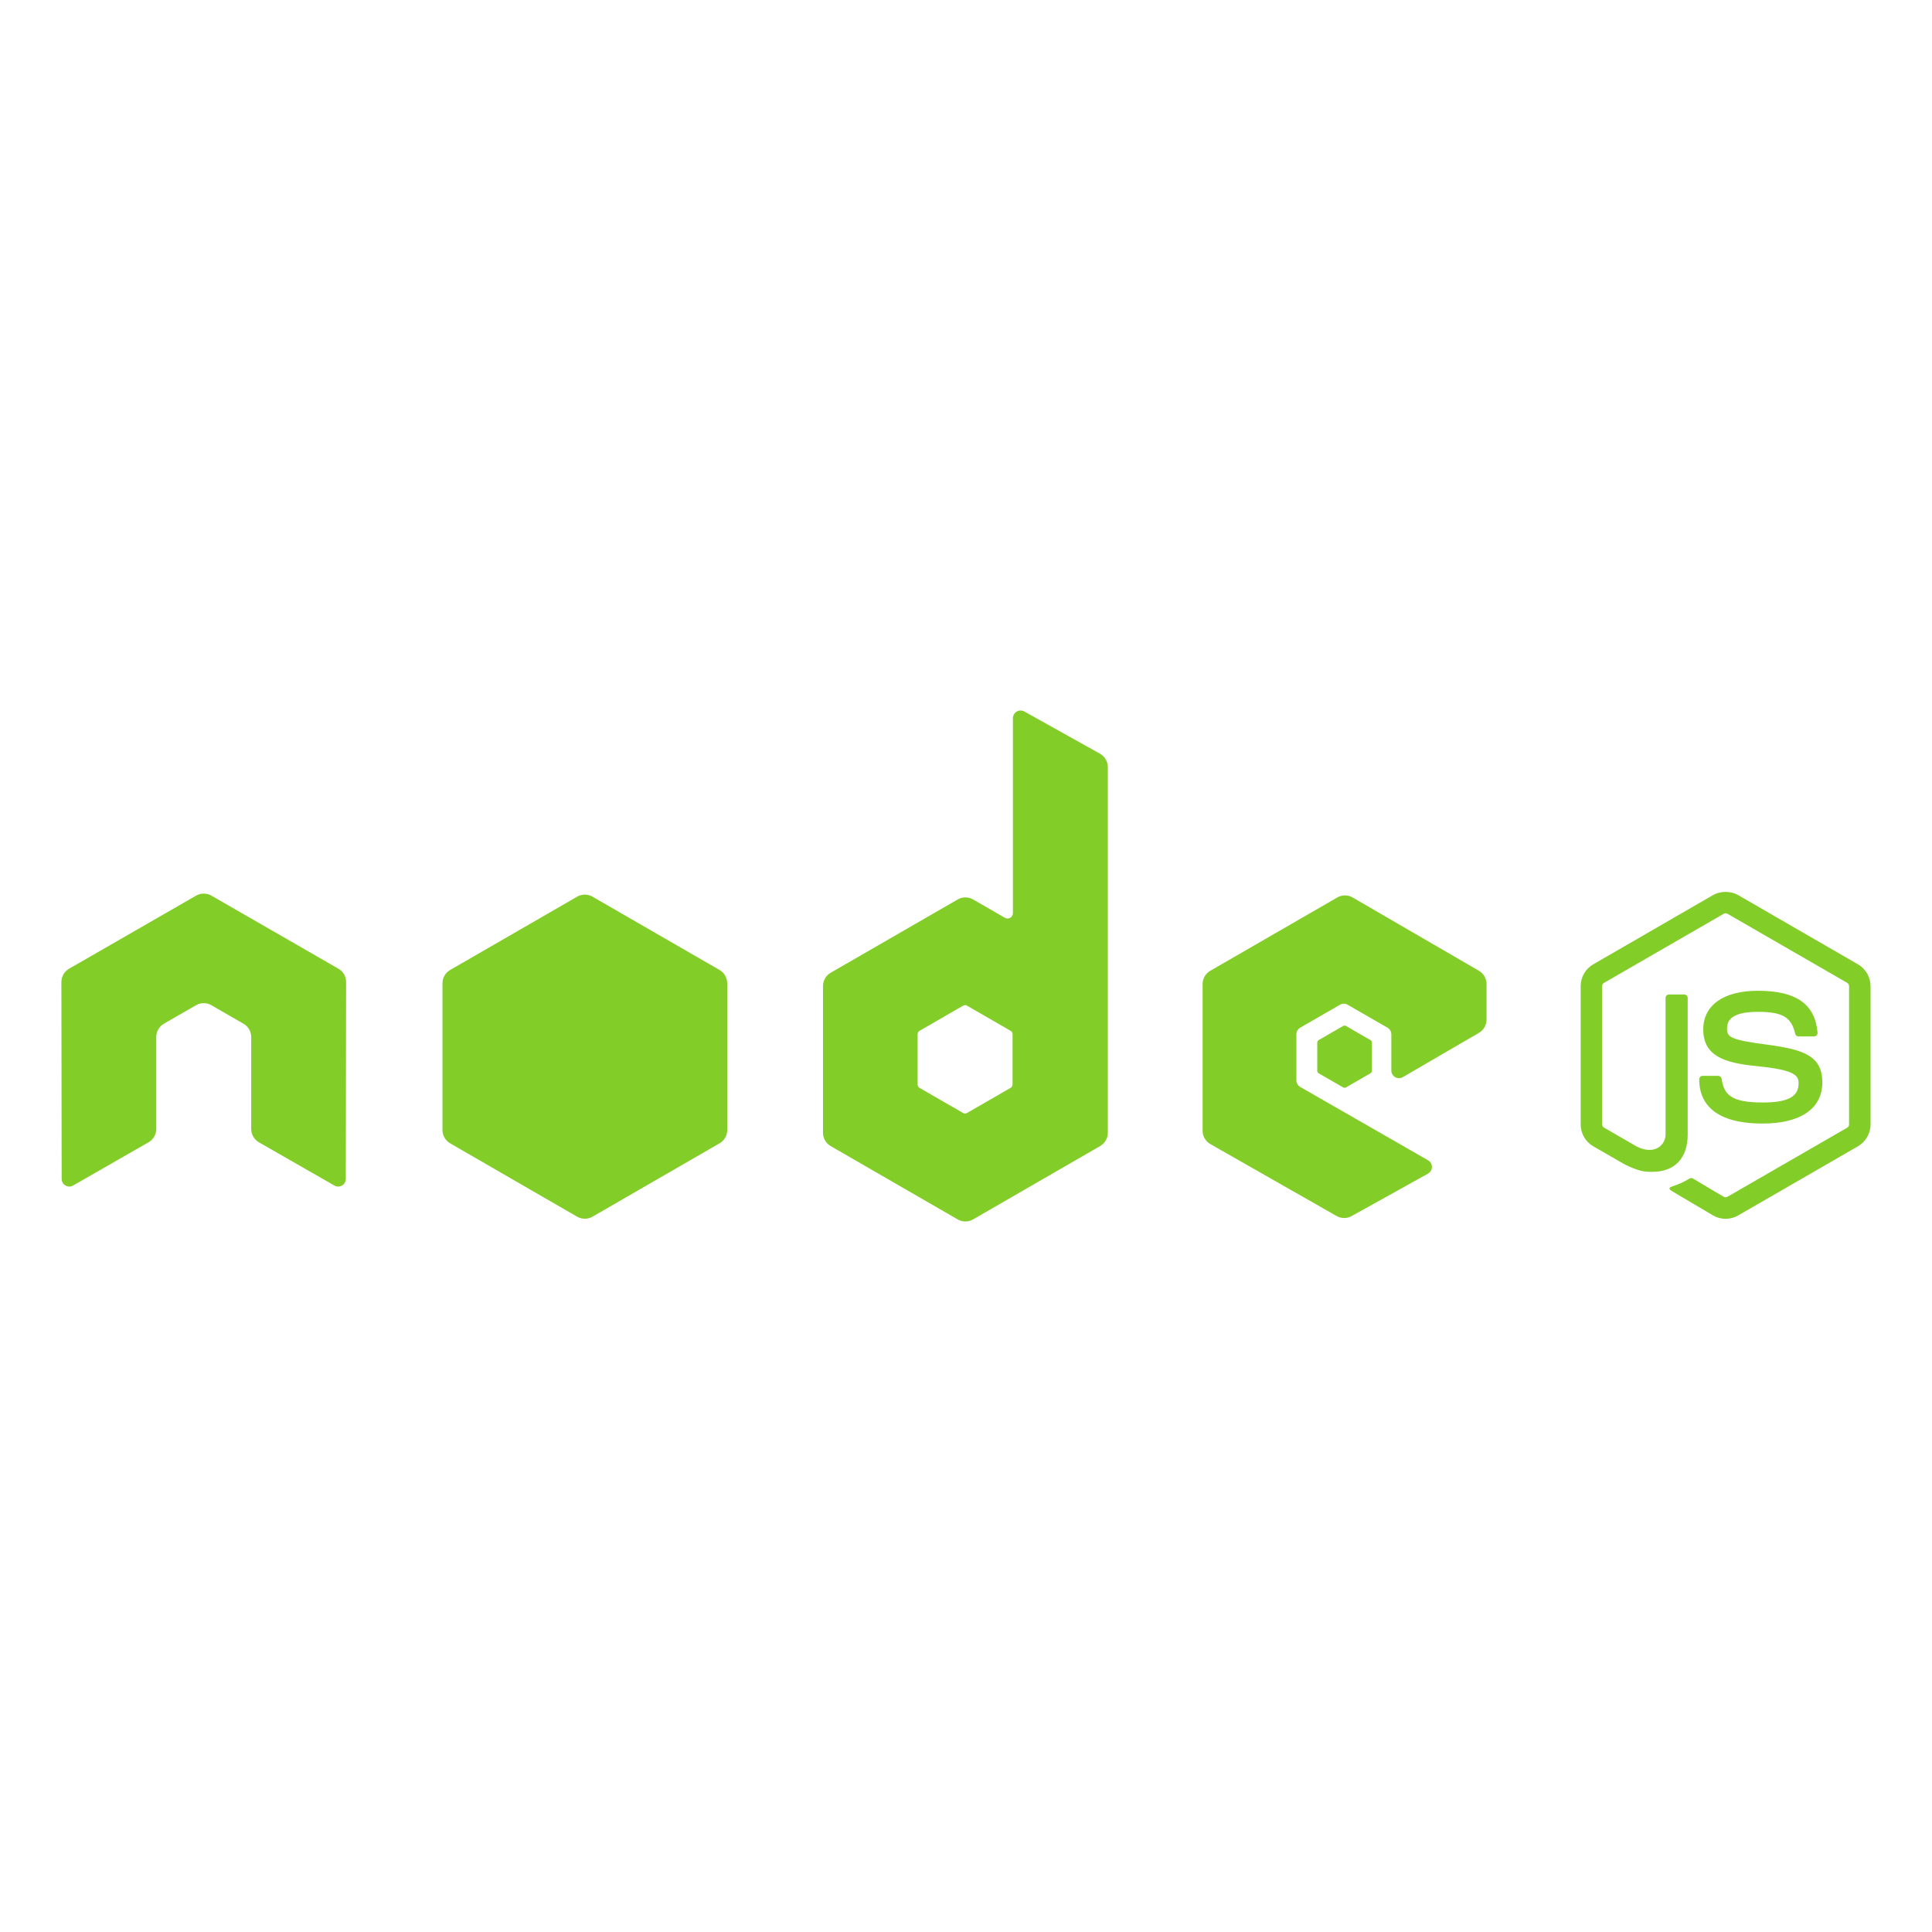
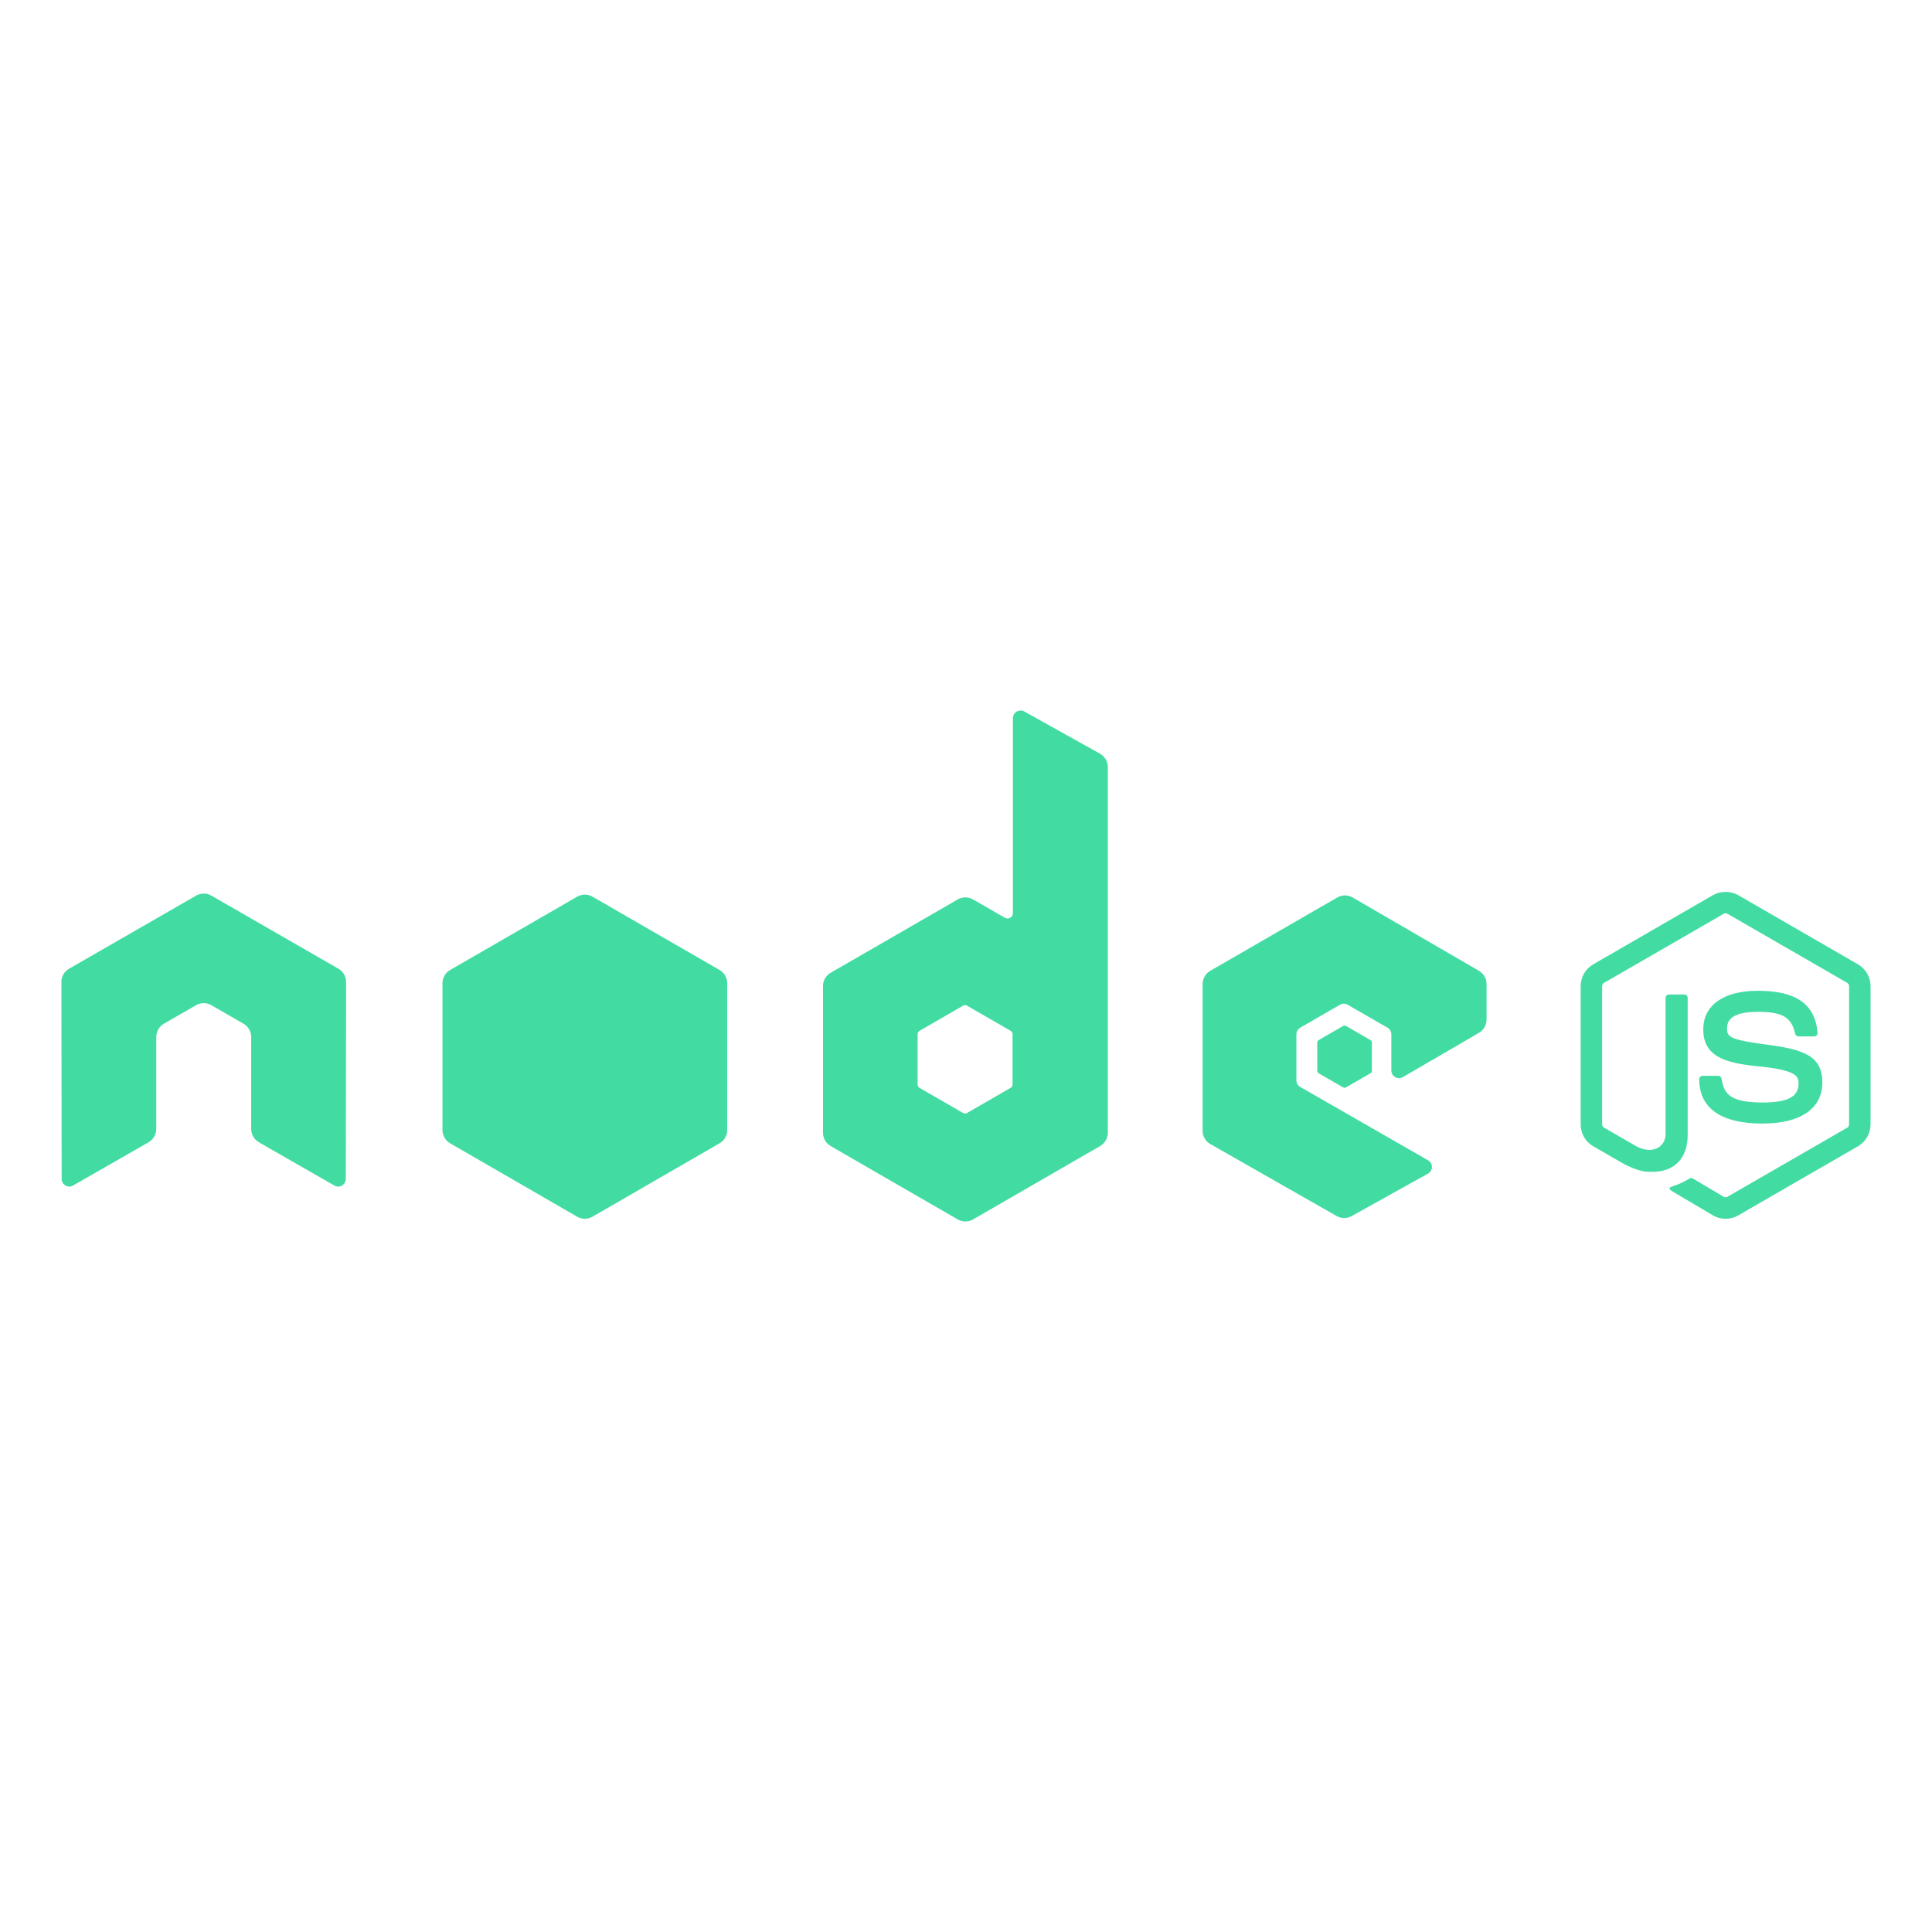
<svg xmlns="http://www.w3.org/2000/svg" viewBox="0 0 128 128">
-   <path fill="#83CD29" d="M114.325 80.749c-.29 0-.578-.076-.832-.224l-2.65-1.568c-.396-.221-.203-.3-.072-.345.528-.184.635-.227 1.198-.545.059-.033.136-.021.197.015l2.035 1.209c.074.041.179.041.246 0l7.937-4.581c.075-.042.122-.127.122-.215v-9.16c0-.09-.047-.173-.123-.219l-7.934-4.577c-.074-.042-.171-.042-.245 0l-7.933 4.578c-.076.045-.125.131-.125.218v9.16c0 .088.049.171.125.212l2.174 1.257c1.18.589 1.903-.105 1.903-.803v-9.045c0-.127.103-.228.23-.228h1.007c.125 0 .229.101.229.228v9.045c0 1.574-.857 2.477-2.35 2.477-.459 0-.82 0-1.828-.496l-2.081-1.198c-.515-.298-.832-.854-.832-1.448v-9.16c0-.595.317-1.15.832-1.446l7.937-4.587c.502-.283 1.169-.283 1.667 0l7.937 4.587c.514.297.833.852.833 1.446v9.16c0 .595-.319 1.148-.833 1.448l-7.937 4.582c-.252.147-.539.223-.834.223M116.778 74.438c-3.475 0-4.202-1.595-4.202-2.932 0-.126.103-.229.23-.229h1.026c.115 0 .21.082.228.194.154 1.045.617 1.572 2.718 1.572 1.671 0 2.383-.378 2.383-1.266 0-.512-.202-.891-2.8-1.146-2.172-.215-3.515-.694-3.515-2.433 0-1.601 1.35-2.557 3.612-2.557 2.543 0 3.801.883 3.96 2.777.006.064-.017.127-.06.176-.044.045-.104.073-.168.073h-1.031c-.107 0-.201-.075-.223-.179-.248-1.1-.848-1.451-2.479-1.451-1.825 0-2.037.637-2.037 1.112 0 .577.25.745 2.715 1.071 2.439.323 3.598.779 3.598 2.494.001 1.733-1.441 2.724-3.955 2.724M97.982 68.43c.313-.183.506-.517.506-.88v-2.354c0-.362-.192-.696-.506-.879l-8.364-4.856c-.315-.183-.703-.184-1.019-.002l-8.416 4.859c-.314.182-.508.517-.508.88v9.716c0 .365.196.703.514.884l8.363 4.765c.308.177.686.178.997.006l5.058-2.812c.161-.09.261-.258.262-.44.001-.184-.097-.354-.256-.445l-8.468-4.86c-.159-.091-.256-.259-.256-.44v-3.046c0-.182.097-.349.254-.439l2.637-1.52c.156-.091.35-.091.507 0l2.637 1.52c.158.091.255.258.255.439v2.396c0 .183.097.351.254.441.158.091.352.091.51-.001l5.039-2.932M88.984 67.974c.061-.034.135-.034.195 0l1.615.933c.06.035.097.1.097.169v1.865c0 .07-.037.134-.097.169l-1.615.932c-.06.035-.135.035-.195 0l-1.614-.932c-.061-.035-.098-.099-.098-.169v-1.865c0-.069.037-.134.098-.169l1.614-.933M67.083 71.854c0 .09-.048.174-.127.22l-2.89 1.666c-.079.046-.176.046-.254 0l-2.89-1.666c-.079-.046-.127-.13-.127-.22v-3.338c0-.09.049-.175.127-.221l2.89-1.668c.079-.047.176-.047.255 0l2.891 1.668c.078.046.126.131.126.221v3.338zm.781-24.716c-.157-.087-.349-.085-.505.006-.155.092-.251.258-.251.438v12.915c0 .126-.068.244-.177.308-.11.063-.246.063-.356 0l-2.108-1.215c-.314-.181-.701-.181-1.015 0l-8.418 4.858c-.315.182-.509.518-.509.881v9.719c0 .363.194.698.508.881l8.418 4.861c.314.182.702.182 1.017 0l8.42-4.861c.314-.183.508-.518.508-.881v-24.227c0-.368-.2-.708-.521-.888l-5.011-2.795M38.238 59.407c.314-.182.702-.182 1.016 0l8.418 4.857c.314.182.508.518.508.881v9.722c0 .363-.194.699-.508.881l-8.417 4.861c-.314.181-.702.181-1.017 0l-8.415-4.861c-.314-.182-.508-.518-.508-.881v-9.723c0-.362.194-.698.508-.88l8.415-4.857M22.93 65.064c0-.366-.192-.702-.508-.883l-8.415-4.843c-.144-.084-.303-.127-.464-.133h-.087c-.16.006-.32.049-.464.133l-8.416 4.843c-.313.181-.509.517-.509.883l.018 13.04c0 .182.095.351.254.439.156.094.349.094.505 0l5-2.864c.316-.188.509-.519.509-.882v-6.092c0-.364.192-.699.507-.881l2.13-1.226c.158-.093.332-.137.508-.137.174 0 .352.044.507.137l2.128 1.226c.315.182.509.517.509.881v6.092c0 .363.195.696.509.882l5 2.864c.157.094.353.094.508 0 .155-.089.252-.258.252-.439l.019-13.04" />
+   <path fill="#42DCA3" d="M114.325 80.749c-.29 0-.578-.076-.832-.224l-2.65-1.568c-.396-.221-.203-.3-.072-.345.528-.184.635-.227 1.198-.545.059-.033.136-.021.197.015l2.035 1.209c.074.041.179.041.246 0l7.937-4.581c.075-.042.122-.127.122-.215v-9.16c0-.09-.047-.173-.123-.219l-7.934-4.577c-.074-.042-.171-.042-.245 0l-7.933 4.578c-.076.045-.125.131-.125.218v9.16c0 .088.049.171.125.212l2.174 1.257c1.18.589 1.903-.105 1.903-.803v-9.045c0-.127.103-.228.23-.228h1.007c.125 0 .229.101.229.228v9.045c0 1.574-.857 2.477-2.35 2.477-.459 0-.82 0-1.828-.496l-2.081-1.198c-.515-.298-.832-.854-.832-1.448v-9.16c0-.595.317-1.15.832-1.446l7.937-4.587c.502-.283 1.169-.283 1.667 0l7.937 4.587c.514.297.833.852.833 1.446v9.16c0 .595-.319 1.148-.833 1.448l-7.937 4.582c-.252.147-.539.223-.834.223M116.778 74.438c-3.475 0-4.202-1.595-4.202-2.932 0-.126.103-.229.23-.229h1.026c.115 0 .21.082.228.194.154 1.045.617 1.572 2.718 1.572 1.671 0 2.383-.378 2.383-1.266 0-.512-.202-.891-2.8-1.146-2.172-.215-3.515-.694-3.515-2.433 0-1.601 1.35-2.557 3.612-2.557 2.543 0 3.801.883 3.96 2.777.006.064-.017.127-.06.176-.044.045-.104.073-.168.073h-1.031c-.107 0-.201-.075-.223-.179-.248-1.1-.848-1.451-2.479-1.451-1.825 0-2.037.637-2.037 1.112 0 .577.25.745 2.715 1.071 2.439.323 3.598.779 3.598 2.494.001 1.733-1.441 2.724-3.955 2.724M97.982 68.43c.313-.183.506-.517.506-.88v-2.354c0-.362-.192-.696-.506-.879l-8.364-4.856c-.315-.183-.703-.184-1.019-.002l-8.416 4.859c-.314.182-.508.517-.508.88v9.716c0 .365.196.703.514.884l8.363 4.765c.308.177.686.178.997.006l5.058-2.812c.161-.09.261-.258.262-.44.001-.184-.097-.354-.256-.445l-8.468-4.86c-.159-.091-.256-.259-.256-.44v-3.046c0-.182.097-.349.254-.439l2.637-1.52c.156-.091.35-.091.507 0l2.637 1.52c.158.091.255.258.255.439v2.396c0 .183.097.351.254.441.158.091.352.091.51-.001l5.039-2.932M88.984 67.974c.061-.034.135-.034.195 0l1.615.933c.06.035.097.1.097.169v1.865c0 .07-.037.134-.097.169l-1.615.932c-.06.035-.135.035-.195 0l-1.614-.932c-.061-.035-.098-.099-.098-.169v-1.865c0-.069.037-.134.098-.169l1.614-.933M67.083 71.854c0 .09-.048.174-.127.22l-2.89 1.666c-.079.046-.176.046-.254 0l-2.89-1.666c-.079-.046-.127-.13-.127-.22v-3.338c0-.09.049-.175.127-.221l2.89-1.668c.079-.047.176-.047.255 0l2.891 1.668c.078.046.126.131.126.221v3.338zm.781-24.716c-.157-.087-.349-.085-.505.006-.155.092-.251.258-.251.438v12.915c0 .126-.068.244-.177.308-.11.063-.246.063-.356 0l-2.108-1.215c-.314-.181-.701-.181-1.015 0l-8.418 4.858c-.315.182-.509.518-.509.881v9.719c0 .363.194.698.508.881l8.418 4.861c.314.182.702.182 1.017 0l8.42-4.861c.314-.183.508-.518.508-.881v-24.227c0-.368-.2-.708-.521-.888l-5.011-2.795M38.238 59.407c.314-.182.702-.182 1.016 0l8.418 4.857c.314.182.508.518.508.881v9.722c0 .363-.194.699-.508.881l-8.417 4.861c-.314.181-.702.181-1.017 0l-8.415-4.861c-.314-.182-.508-.518-.508-.881v-9.723c0-.362.194-.698.508-.88l8.415-4.857M22.93 65.064c0-.366-.192-.702-.508-.883l-8.415-4.843c-.144-.084-.303-.127-.464-.133h-.087c-.16.006-.32.049-.464.133l-8.416 4.843c-.313.181-.509.517-.509.883l.018 13.04c0 .182.095.351.254.439.156.094.349.094.505 0l5-2.864c.316-.188.509-.519.509-.882v-6.092c0-.364.192-.699.507-.881l2.13-1.226c.158-.093.332-.137.508-.137.174 0 .352.044.507.137l2.128 1.226c.315.182.509.517.509.881v6.092c0 .363.195.696.509.882l5 2.864c.157.094.353.094.508 0 .155-.089.252-.258.252-.439l.019-13.04" />
</svg>
